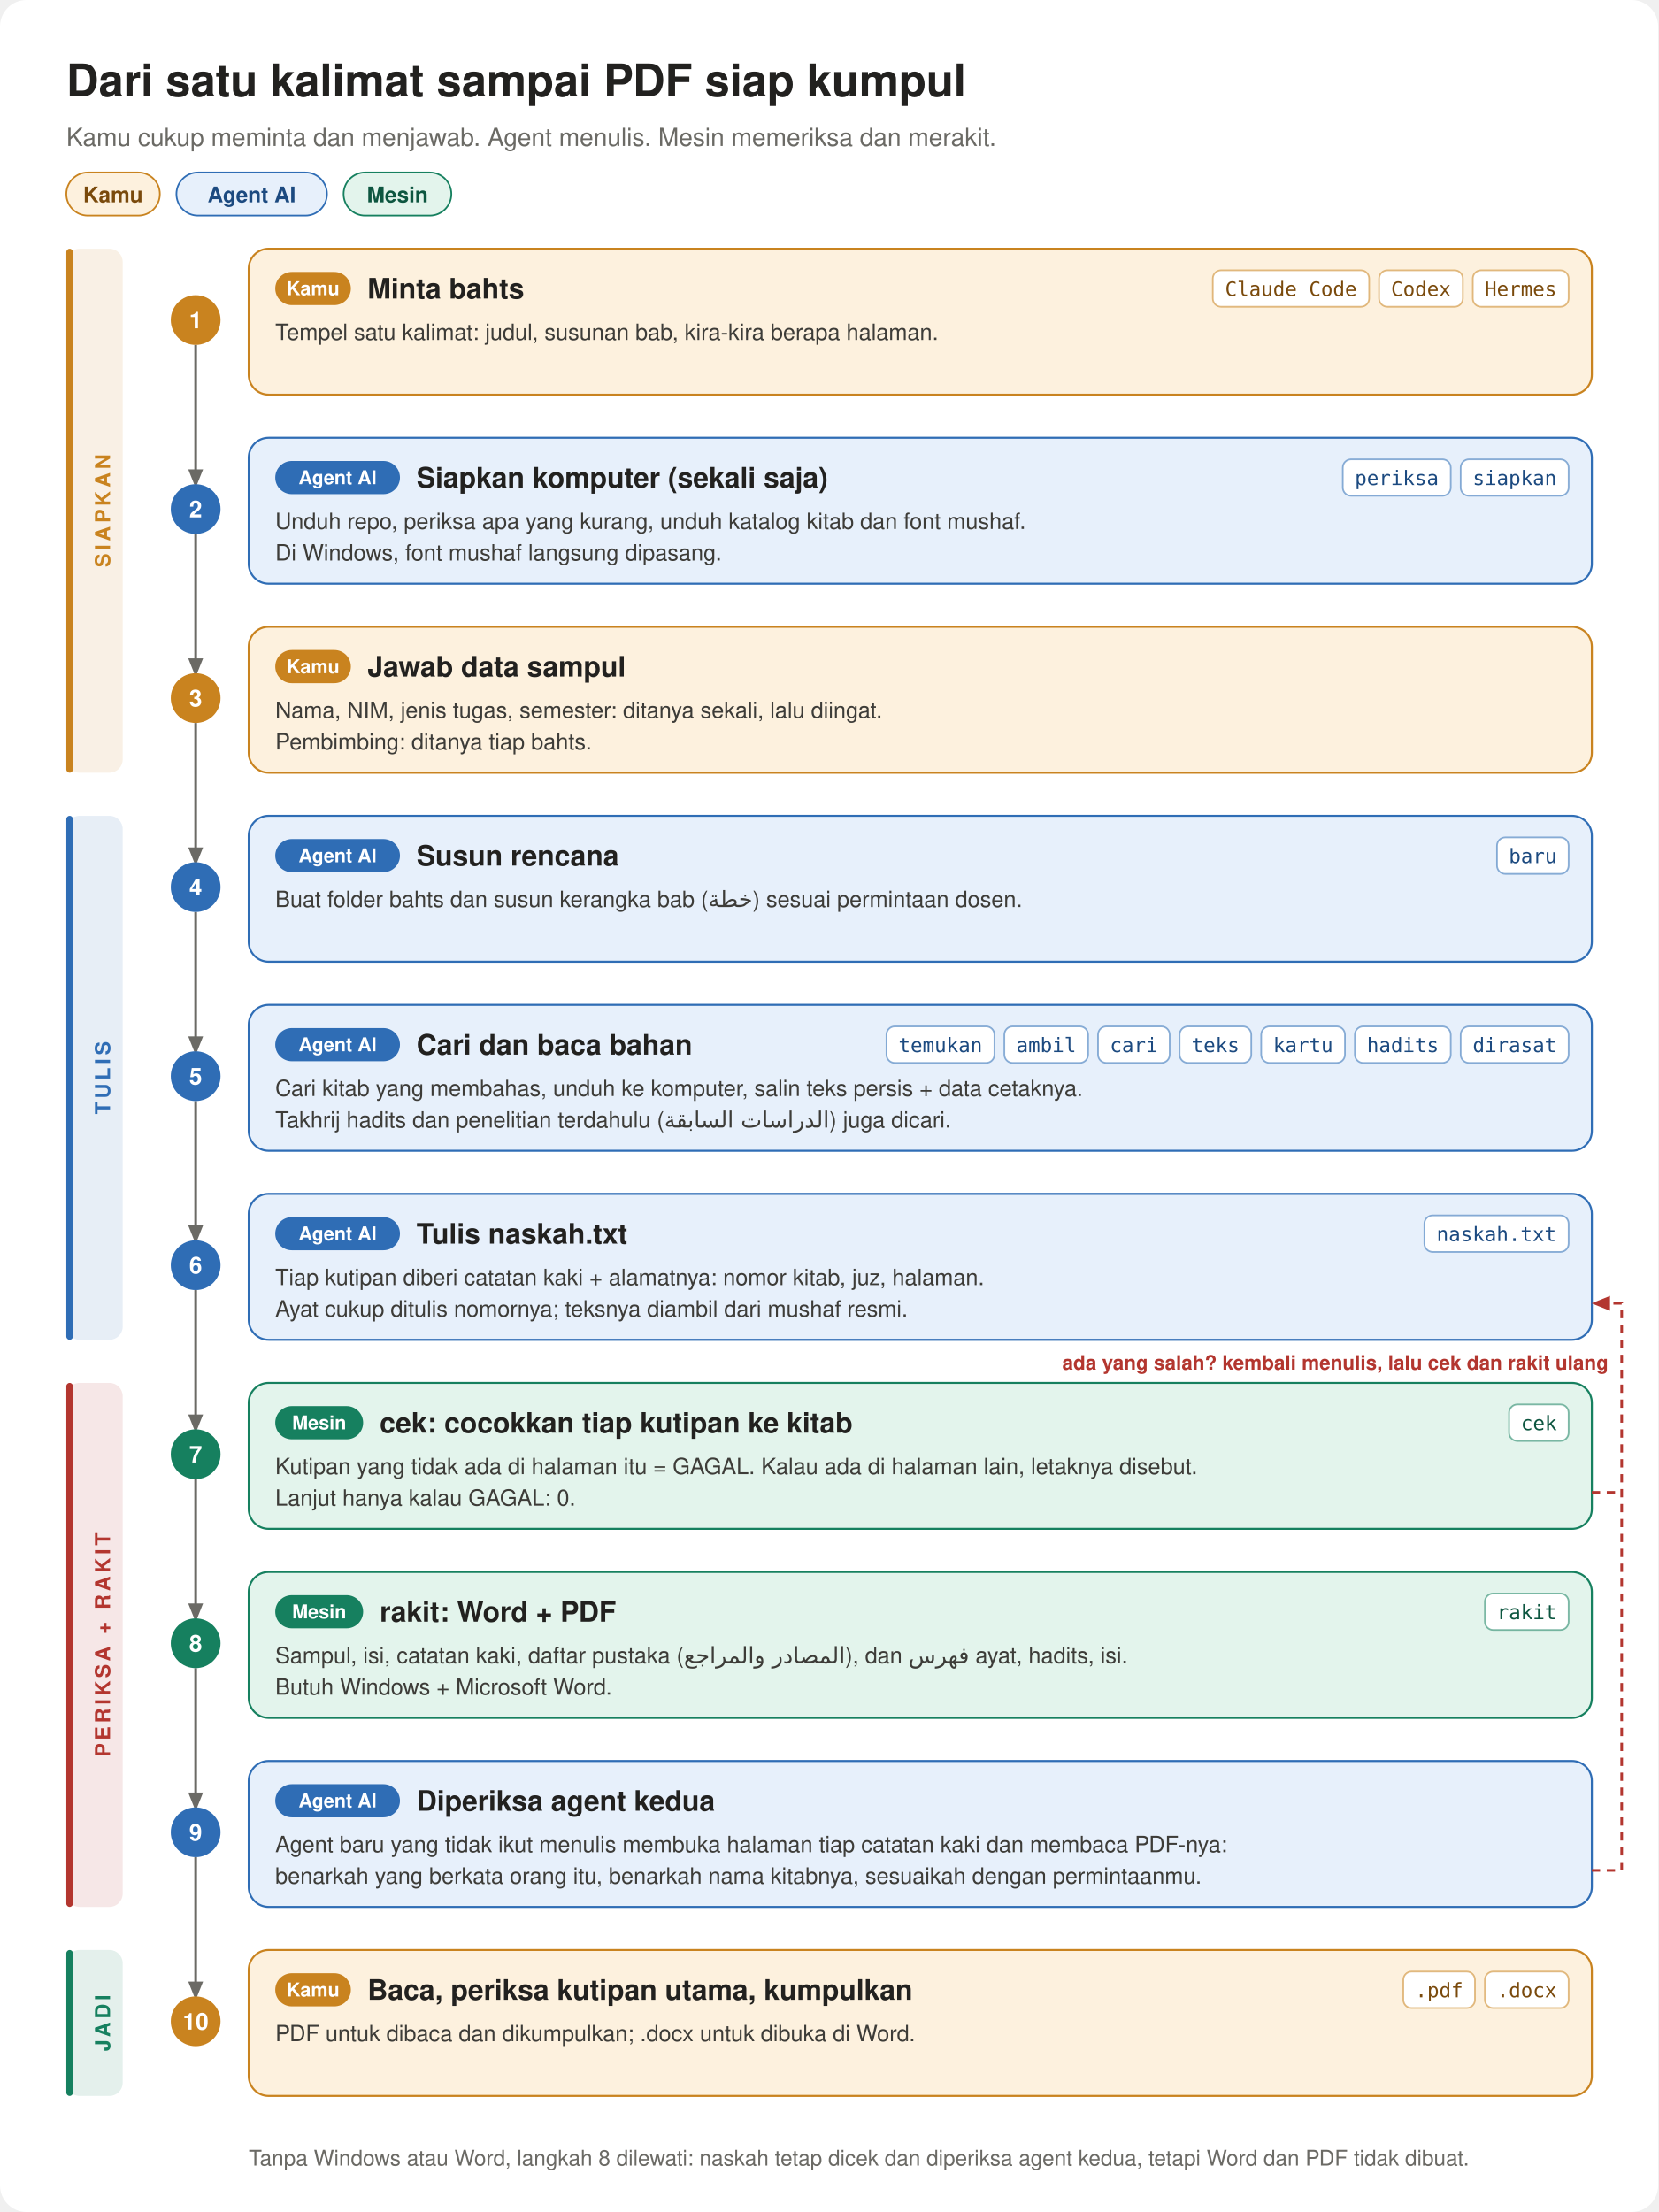
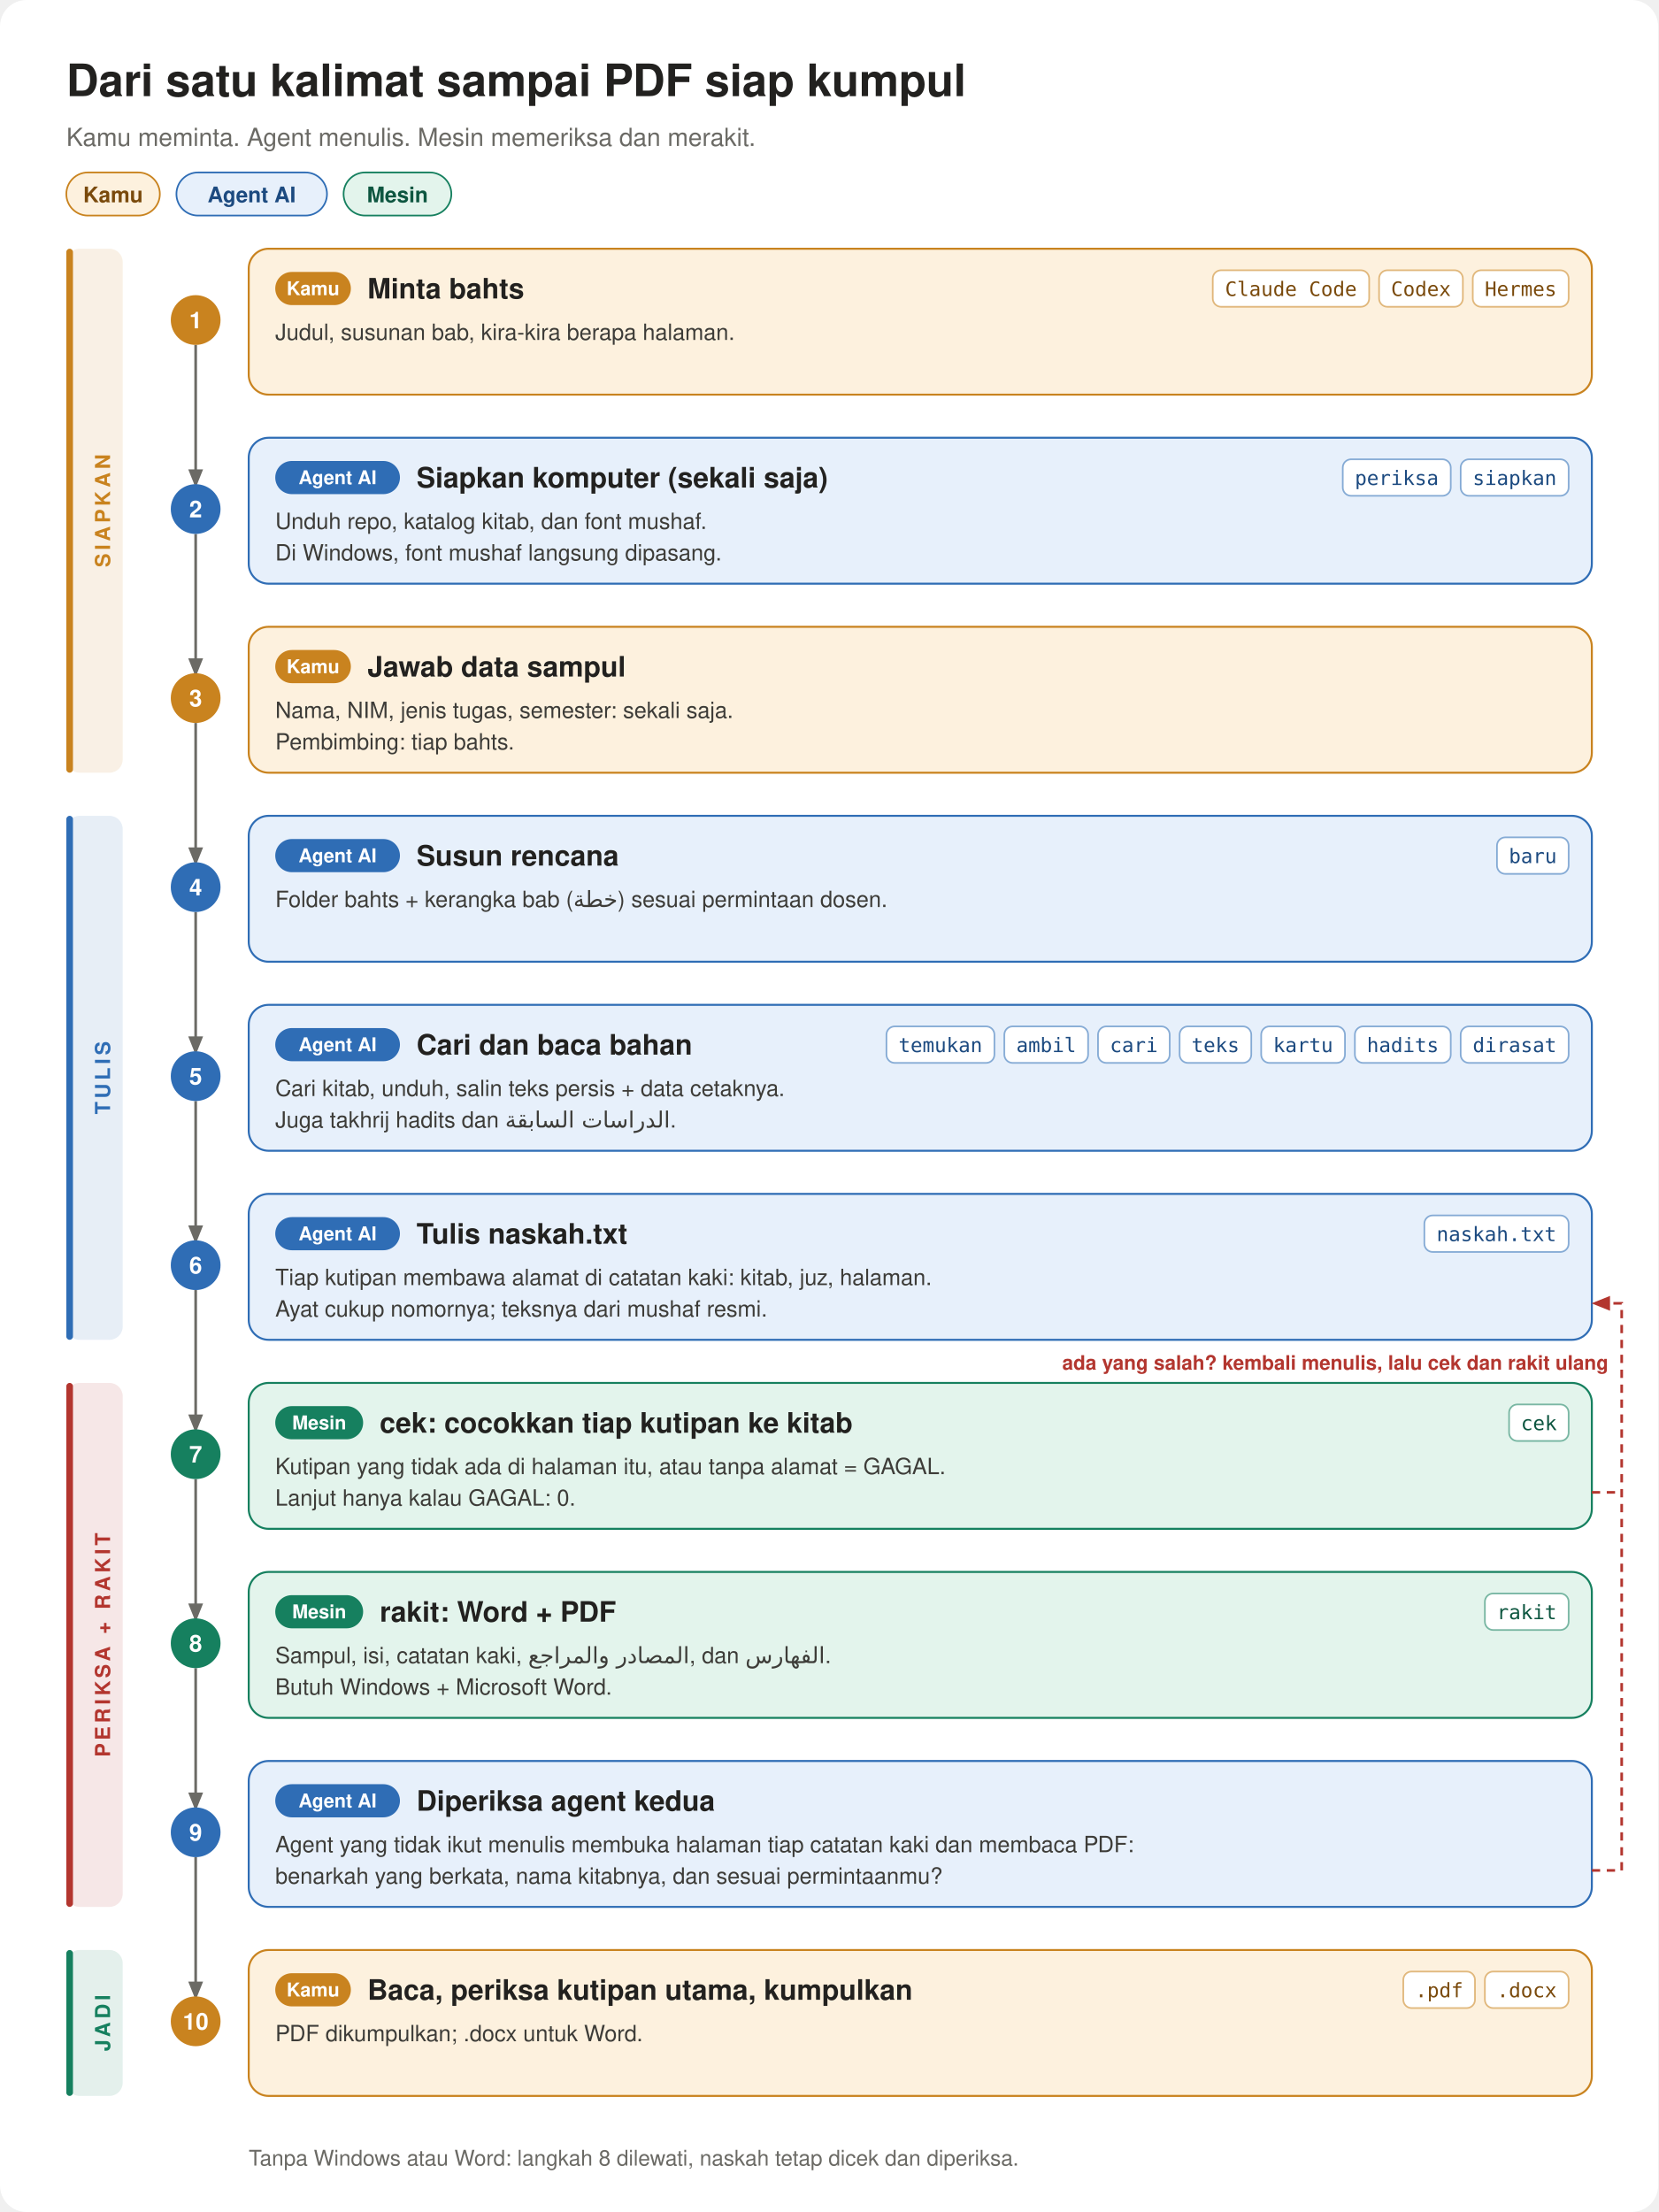
<svg xmlns="http://www.w3.org/2000/svg" viewBox="0 0 1000 1334" width="1000" height="1334" role="img" font-family="Segoe UI, Helvetica, Arial, sans-serif">
  <defs>
    <marker id="p" viewBox="0 0 10 10" refX="8" refY="5" markerWidth="7" markerHeight="7" orient="auto">
      <path d="M0 1L10 5L0 9z" fill="#6b6a65" />
    </marker>
    <marker id="pm" viewBox="0 0 10 10" refX="8" refY="5" markerWidth="7" markerHeight="7" orient="auto">
      <path d="M0 1L10 5L0 9z" fill="#b3362f" />
    </marker>
  </defs>
  <rect width="1000" height="1334" rx="16" fill="#ffffff" />
  <text x="40" y="58" font-size="27" font-weight="700" fill="#22211f">Dari satu kalimat sampai PDF siap kumpul</text>
-   <text x="40" y="88" font-size="15" fill="#6b6a65">Kamu cukup meminta dan menjawab. Agent menulis. Mesin memeriksa dan merakit.</text>
+   <text x="40" y="88" font-size="15" fill="#6b6a65">Kamu meminta. Agent menulis. Mesin memeriksa dan merakit.</text>
  <rect x="40" y="104" width="56.4" height="26" rx="13" fill="#fdf1de" stroke="#c9831f" />
  <text x="68.2" y="122" font-size="13" font-weight="600" text-anchor="middle" fill="#7a4a0c">Kamu</text>
  <rect x="106.4" y="104" width="90.8" height="26" rx="13" fill="#e7f0fb" stroke="#2f6db5" />
  <text x="151.8" y="122" font-size="13" font-weight="600" text-anchor="middle" fill="#1c4a80">Agent AI</text>
  <rect x="207.2" y="104" width="65.0" height="26" rx="13" fill="#e3f4ec" stroke="#16805f" />
  <text x="239.7" y="122" font-size="13" font-weight="600" text-anchor="middle" fill="#0d5640">Mesin</text>
  <rect x="40" y="150" width="34" height="316" rx="8" fill="#c9831f" opacity="0.12" />
  <rect x="40" y="150" width="4" height="316" rx="2" fill="#c9831f" />
  <text x="62" y="308.0" font-size="12.5" font-weight="700" letter-spacing="2" fill="#c9831f" text-anchor="middle" transform="rotate(-90 62 308.0)" dominant-baseline="middle">SIAPKAN</text>
  <rect x="40" y="492" width="34" height="316" rx="8" fill="#2f6db5" opacity="0.12" />
  <rect x="40" y="492" width="4" height="316" rx="2" fill="#2f6db5" />
  <text x="62" y="650.0" font-size="12.5" font-weight="700" letter-spacing="2" fill="#2f6db5" text-anchor="middle" transform="rotate(-90 62 650.0)" dominant-baseline="middle">TULIS</text>
  <rect x="40" y="834" width="34" height="316" rx="8" fill="#b3362f" opacity="0.12" />
  <rect x="40" y="834" width="4" height="316" rx="2" fill="#b3362f" />
  <text x="62" y="992.0" font-size="12.5" font-weight="700" letter-spacing="2" fill="#b3362f" text-anchor="middle" transform="rotate(-90 62 992.0)" dominant-baseline="middle">PERIKSA + RAKIT</text>
  <rect x="40" y="1176" width="34" height="88" rx="8" fill="#16805f" opacity="0.12" />
  <rect x="40" y="1176" width="4" height="88" rx="2" fill="#16805f" />
  <text x="62" y="1220.0" font-size="12.5" font-weight="700" letter-spacing="2" fill="#16805f" text-anchor="middle" transform="rotate(-90 62 1220.0)" dominant-baseline="middle">JADI</text>
  <path d="M118 208V292" stroke="#6b6a65" stroke-width="1.6" fill="none" marker-end="url(#p)" />
  <path d="M118 322V406" stroke="#6b6a65" stroke-width="1.6" fill="none" marker-end="url(#p)" />
  <path d="M118 436V520" stroke="#6b6a65" stroke-width="1.6" fill="none" marker-end="url(#p)" />
  <path d="M118 550V634" stroke="#6b6a65" stroke-width="1.6" fill="none" marker-end="url(#p)" />
  <path d="M118 664V748" stroke="#6b6a65" stroke-width="1.6" fill="none" marker-end="url(#p)" />
  <path d="M118 778V862" stroke="#6b6a65" stroke-width="1.6" fill="none" marker-end="url(#p)" />
  <path d="M118 892V976" stroke="#6b6a65" stroke-width="1.6" fill="none" marker-end="url(#p)" />
  <path d="M118 1006V1090" stroke="#6b6a65" stroke-width="1.6" fill="none" marker-end="url(#p)" />
  <path d="M118 1120V1204" stroke="#6b6a65" stroke-width="1.6" fill="none" marker-end="url(#p)" />
  <circle cx="118" cy="193" r="15" fill="#c9831f" />
  <text x="118" y="198" font-size="14" font-weight="700" fill="#fff" text-anchor="middle">1</text>
  <rect x="150" y="150" width="810" height="88" rx="12" fill="#fdf1de" stroke="#c9831f" stroke-width="1.2" />
  <rect x="166" y="164" width="45.6" height="20" rx="10" fill="#c9831f" />
  <text x="188.8" y="178" font-size="11.5" font-weight="700" fill="#fff" text-anchor="middle">Kamu</text>
  <text x="221.6" y="180" font-size="17" font-weight="700" fill="#22211f">Minta bahts</text>
-   <text x="166" y="205" font-size="13.5" fill="#3d3c38">Tempel satu kalimat: judul, susunan bab, kira-kira berapa halaman.</text>
+   <text x="166" y="205" font-size="13.5" fill="#3d3c38">Judul, susunan bab, kira-kira berapa halaman.</text>
  <rect x="888.2" y="163" width="57.8" height="22" rx="5" fill="#ffffff" stroke="#c9831f" stroke-opacity="0.55" />
  <text x="917.1" y="178.5" font-size="12" font-family="Consolas, Menlo, monospace" fill="#7a4a0c" text-anchor="middle">Hermes</text>
  <rect x="831.7" y="163" width="50.5" height="22" rx="5" fill="#ffffff" stroke="#c9831f" stroke-opacity="0.55" />
  <text x="856.95" y="178.5" font-size="12" font-family="Consolas, Menlo, monospace" fill="#7a4a0c" text-anchor="middle">Codex</text>
  <rect x="731.4" y="163" width="94.3" height="22" rx="5" fill="#ffffff" stroke="#c9831f" stroke-opacity="0.55" />
  <text x="778.55" y="178.5" font-size="12" font-family="Consolas, Menlo, monospace" fill="#7a4a0c" text-anchor="middle">Claude Code</text>
  <circle cx="118" cy="307" r="15" fill="#2f6db5" />
  <text x="118" y="312" font-size="14" font-weight="700" fill="#fff" text-anchor="middle">2</text>
  <rect x="150" y="264" width="810" height="88" rx="12" fill="#e7f0fb" stroke="#2f6db5" stroke-width="1.2" />
  <rect x="166" y="278" width="75.2" height="20" rx="10" fill="#2f6db5" />
  <text x="203.6" y="292" font-size="11.5" font-weight="700" fill="#fff" text-anchor="middle">Agent AI</text>
  <text x="251.2" y="294" font-size="17" font-weight="700" fill="#22211f">Siapkan komputer (sekali saja)</text>
-   <text x="166" y="319" font-size="13.5" fill="#3d3c38">Unduh repo, periksa apa yang kurang, unduh katalog kitab dan font mushaf.</text>
+   <text x="166" y="319" font-size="13.5" fill="#3d3c38">Unduh repo, katalog kitab, dan font mushaf.</text>
  <text x="166" y="338" font-size="13.5" fill="#3d3c38">Di Windows, font mushaf langsung dipasang.</text>
  <rect x="880.9" y="277" width="65.1" height="22" rx="5" fill="#ffffff" stroke="#2f6db5" stroke-opacity="0.55" />
  <text x="913.45" y="292.5" font-size="12" font-family="Consolas, Menlo, monospace" fill="#1c4a80" text-anchor="middle">siapkan</text>
  <rect x="809.8" y="277" width="65.1" height="22" rx="5" fill="#ffffff" stroke="#2f6db5" stroke-opacity="0.55" />
  <text x="842.35" y="292.5" font-size="12" font-family="Consolas, Menlo, monospace" fill="#1c4a80" text-anchor="middle">periksa</text>
  <circle cx="118" cy="421" r="15" fill="#c9831f" />
  <text x="118" y="426" font-size="14" font-weight="700" fill="#fff" text-anchor="middle">3</text>
  <rect x="150" y="378" width="810" height="88" rx="12" fill="#fdf1de" stroke="#c9831f" stroke-width="1.2" />
  <rect x="166" y="392" width="45.6" height="20" rx="10" fill="#c9831f" />
  <text x="188.8" y="406" font-size="11.5" font-weight="700" fill="#fff" text-anchor="middle">Kamu</text>
  <text x="221.6" y="408" font-size="17" font-weight="700" fill="#22211f">Jawab data sampul</text>
-   <text x="166" y="433" font-size="13.5" fill="#3d3c38">Nama, NIM, jenis tugas, semester: ditanya sekali, lalu diingat.</text>
-   <text x="166" y="452" font-size="13.5" fill="#3d3c38">Pembimbing: ditanya tiap bahts.</text>
+   <text x="166" y="433" font-size="13.5" fill="#3d3c38">Nama, NIM, jenis tugas, semester: sekali saja.</text>
+   <text x="166" y="452" font-size="13.5" fill="#3d3c38">Pembimbing: tiap bahts.</text>
  <circle cx="118" cy="535" r="15" fill="#2f6db5" />
  <text x="118" y="540" font-size="14" font-weight="700" fill="#fff" text-anchor="middle">4</text>
  <rect x="150" y="492" width="810" height="88" rx="12" fill="#e7f0fb" stroke="#2f6db5" stroke-width="1.2" />
  <rect x="166" y="506" width="75.2" height="20" rx="10" fill="#2f6db5" />
  <text x="203.6" y="520" font-size="11.5" font-weight="700" fill="#fff" text-anchor="middle">Agent AI</text>
  <text x="251.2" y="522" font-size="17" font-weight="700" fill="#22211f">Susun rencana</text>
-   <text x="166" y="547" font-size="13.5" fill="#3d3c38">Buat folder bahts dan susun kerangka bab (خطة) sesuai permintaan dosen.</text>
+   <text x="166" y="547" font-size="13.5" fill="#3d3c38">Folder bahts + kerangka bab (خطة) sesuai permintaan dosen.</text>
  <rect x="902.8" y="505" width="43.2" height="22" rx="5" fill="#ffffff" stroke="#2f6db5" stroke-opacity="0.55" />
  <text x="924.4" y="520.5" font-size="12" font-family="Consolas, Menlo, monospace" fill="#1c4a80" text-anchor="middle">baru</text>
  <circle cx="118" cy="649" r="15" fill="#2f6db5" />
  <text x="118" y="654" font-size="14" font-weight="700" fill="#fff" text-anchor="middle">5</text>
  <rect x="150" y="606" width="810" height="88" rx="12" fill="#e7f0fb" stroke="#2f6db5" stroke-width="1.2" />
  <rect x="166" y="620" width="75.2" height="20" rx="10" fill="#2f6db5" />
  <text x="203.6" y="634" font-size="11.5" font-weight="700" fill="#fff" text-anchor="middle">Agent AI</text>
  <text x="251.2" y="636" font-size="17" font-weight="700" fill="#22211f">Cari dan baca bahan</text>
-   <text x="166" y="661" font-size="13.5" fill="#3d3c38">Cari kitab yang membahas, unduh ke komputer, salin teks persis + data cetaknya.</text>
-   <text x="166" y="680" font-size="13.5" fill="#3d3c38">Takhrij hadits dan penelitian terdahulu (الدراسات السابقة) juga dicari.</text>
+   <text x="166" y="661" font-size="13.5" fill="#3d3c38">Cari kitab, unduh, salin teks persis + data cetaknya.</text>
+   <text x="166" y="680" font-size="13.5" fill="#3d3c38">Juga takhrij hadits dan الدراسات السابقة.</text>
  <rect x="880.9" y="619" width="65.1" height="22" rx="5" fill="#ffffff" stroke="#2f6db5" stroke-opacity="0.55" />
  <text x="913.45" y="634.5" font-size="12" font-family="Consolas, Menlo, monospace" fill="#1c4a80" text-anchor="middle">dirasat</text>
  <rect x="817.1" y="619" width="57.8" height="22" rx="5" fill="#ffffff" stroke="#2f6db5" stroke-opacity="0.55" />
  <text x="846.0" y="634.5" font-size="12" font-family="Consolas, Menlo, monospace" fill="#1c4a80" text-anchor="middle">hadits</text>
  <rect x="760.6" y="619" width="50.5" height="22" rx="5" fill="#ffffff" stroke="#2f6db5" stroke-opacity="0.55" />
  <text x="785.85" y="634.5" font-size="12" font-family="Consolas, Menlo, monospace" fill="#1c4a80" text-anchor="middle">kartu</text>
  <rect x="711.4" y="619" width="43.2" height="22" rx="5" fill="#ffffff" stroke="#2f6db5" stroke-opacity="0.55" />
  <text x="733.0" y="634.5" font-size="12" font-family="Consolas, Menlo, monospace" fill="#1c4a80" text-anchor="middle">teks</text>
  <rect x="662.2" y="619" width="43.2" height="22" rx="5" fill="#ffffff" stroke="#2f6db5" stroke-opacity="0.55" />
  <text x="683.8" y="634.5" font-size="12" font-family="Consolas, Menlo, monospace" fill="#1c4a80" text-anchor="middle">cari</text>
  <rect x="605.7" y="619" width="50.5" height="22" rx="5" fill="#ffffff" stroke="#2f6db5" stroke-opacity="0.55" />
  <text x="630.95" y="634.5" font-size="12" font-family="Consolas, Menlo, monospace" fill="#1c4a80" text-anchor="middle">ambil</text>
  <rect x="534.6" y="619" width="65.1" height="22" rx="5" fill="#ffffff" stroke="#2f6db5" stroke-opacity="0.55" />
  <text x="567.15" y="634.5" font-size="12" font-family="Consolas, Menlo, monospace" fill="#1c4a80" text-anchor="middle">temukan</text>
  <circle cx="118" cy="763" r="15" fill="#2f6db5" />
  <text x="118" y="768" font-size="14" font-weight="700" fill="#fff" text-anchor="middle">6</text>
  <rect x="150" y="720" width="810" height="88" rx="12" fill="#e7f0fb" stroke="#2f6db5" stroke-width="1.2" />
  <rect x="166" y="734" width="75.2" height="20" rx="10" fill="#2f6db5" />
  <text x="203.6" y="748" font-size="11.5" font-weight="700" fill="#fff" text-anchor="middle">Agent AI</text>
  <text x="251.2" y="750" font-size="17" font-weight="700" fill="#22211f">Tulis naskah.txt</text>
-   <text x="166" y="775" font-size="13.5" fill="#3d3c38">Tiap kutipan diberi catatan kaki + alamatnya: nomor kitab, juz, halaman.</text>
-   <text x="166" y="794" font-size="13.5" fill="#3d3c38">Ayat cukup ditulis nomornya; teksnya diambil dari mushaf resmi.</text>
+   <text x="166" y="775" font-size="13.5" fill="#3d3c38">Tiap kutipan membawa alamat di catatan kaki: kitab, juz, halaman.</text>
+   <text x="166" y="794" font-size="13.5" fill="#3d3c38">Ayat cukup nomornya; teksnya dari mushaf resmi.</text>
  <rect x="859.0" y="733" width="87.0" height="22" rx="5" fill="#ffffff" stroke="#2f6db5" stroke-opacity="0.55" />
  <text x="902.5" y="748.5" font-size="12" font-family="Consolas, Menlo, monospace" fill="#1c4a80" text-anchor="middle">naskah.txt</text>
  <circle cx="118" cy="877" r="15" fill="#16805f" />
  <text x="118" y="882" font-size="14" font-weight="700" fill="#fff" text-anchor="middle">7</text>
  <rect x="150" y="834" width="810" height="88" rx="12" fill="#e3f4ec" stroke="#16805f" stroke-width="1.2" />
  <rect x="166" y="848" width="53.0" height="20" rx="10" fill="#16805f" />
  <text x="192.5" y="862" font-size="11.5" font-weight="700" fill="#fff" text-anchor="middle">Mesin</text>
  <text x="229.0" y="864" font-size="17" font-weight="700" fill="#22211f">cek: cocokkan tiap kutipan ke kitab</text>
-   <text x="166" y="889" font-size="13.5" fill="#3d3c38">Kutipan yang tidak ada di halaman itu = GAGAL. Kalau ada di halaman lain, letaknya disebut.</text>
+   <text x="166" y="889" font-size="13.5" fill="#3d3c38">Kutipan yang tidak ada di halaman itu, atau tanpa alamat = GAGAL.</text>
  <text x="166" y="908" font-size="13.5" fill="#3d3c38">Lanjut hanya kalau GAGAL: 0.</text>
  <rect x="910.1" y="847" width="35.9" height="22" rx="5" fill="#ffffff" stroke="#16805f" stroke-opacity="0.55" />
  <text x="928.05" y="862.5" font-size="12" font-family="Consolas, Menlo, monospace" fill="#0d5640" text-anchor="middle">cek</text>
  <circle cx="118" cy="991" r="15" fill="#16805f" />
  <text x="118" y="996" font-size="14" font-weight="700" fill="#fff" text-anchor="middle">8</text>
  <rect x="150" y="948" width="810" height="88" rx="12" fill="#e3f4ec" stroke="#16805f" stroke-width="1.2" />
  <rect x="166" y="962" width="53.0" height="20" rx="10" fill="#16805f" />
  <text x="192.5" y="976" font-size="11.5" font-weight="700" fill="#fff" text-anchor="middle">Mesin</text>
  <text x="229.0" y="978" font-size="17" font-weight="700" fill="#22211f">rakit: Word + PDF</text>
-   <text x="166" y="1003" font-size="13.5" fill="#3d3c38">Sampul, isi, catatan kaki, daftar pustaka (المصادر والمراجع), dan فهرس ayat, hadits, isi.</text>
+   <text x="166" y="1003" font-size="13.5" fill="#3d3c38">Sampul, isi, catatan kaki, المصادر والمراجع, dan الفهارس.</text>
  <text x="166" y="1022" font-size="13.5" fill="#3d3c38">Butuh Windows + Microsoft Word.</text>
  <rect x="895.5" y="961" width="50.5" height="22" rx="5" fill="#ffffff" stroke="#16805f" stroke-opacity="0.55" />
  <text x="920.75" y="976.5" font-size="12" font-family="Consolas, Menlo, monospace" fill="#0d5640" text-anchor="middle">rakit</text>
  <circle cx="118" cy="1105" r="15" fill="#2f6db5" />
  <text x="118" y="1110" font-size="14" font-weight="700" fill="#fff" text-anchor="middle">9</text>
  <rect x="150" y="1062" width="810" height="88" rx="12" fill="#e7f0fb" stroke="#2f6db5" stroke-width="1.2" />
  <rect x="166" y="1076" width="75.2" height="20" rx="10" fill="#2f6db5" />
  <text x="203.6" y="1090" font-size="11.5" font-weight="700" fill="#fff" text-anchor="middle">Agent AI</text>
  <text x="251.2" y="1092" font-size="17" font-weight="700" fill="#22211f">Diperiksa agent kedua</text>
-   <text x="166" y="1117" font-size="13.5" fill="#3d3c38">Agent baru yang tidak ikut menulis membuka halaman tiap catatan kaki dan membaca PDF-nya:</text>
-   <text x="166" y="1136" font-size="13.5" fill="#3d3c38">benarkah yang berkata orang itu, benarkah nama kitabnya, sesuaikah dengan permintaanmu.</text>
+   <text x="166" y="1117" font-size="13.5" fill="#3d3c38">Agent yang tidak ikut menulis membuka halaman tiap catatan kaki dan membaca PDF:</text>
+   <text x="166" y="1136" font-size="13.5" fill="#3d3c38">benarkah yang berkata, nama kitabnya, dan sesuai permintaanmu?</text>
  <circle cx="118" cy="1219" r="15" fill="#c9831f" />
  <text x="118" y="1224" font-size="14" font-weight="700" fill="#fff" text-anchor="middle">10</text>
  <rect x="150" y="1176" width="810" height="88" rx="12" fill="#fdf1de" stroke="#c9831f" stroke-width="1.2" />
  <rect x="166" y="1190" width="45.6" height="20" rx="10" fill="#c9831f" />
  <text x="188.8" y="1204" font-size="11.5" font-weight="700" fill="#fff" text-anchor="middle">Kamu</text>
  <text x="221.6" y="1206" font-size="17" font-weight="700" fill="#22211f">Baca, periksa kutipan utama, kumpulkan</text>
-   <text x="166" y="1231" font-size="13.5" fill="#3d3c38">PDF untuk dibaca dan dikumpulkan; .docx untuk dibuka di Word.</text>
+   <text x="166" y="1231" font-size="13.5" fill="#3d3c38">PDF dikumpulkan; .docx untuk Word.</text>
  <rect x="895.5" y="1189" width="50.5" height="22" rx="5" fill="#ffffff" stroke="#c9831f" stroke-opacity="0.55" />
  <text x="920.75" y="1204.5" font-size="12" font-family="Consolas, Menlo, monospace" fill="#7a4a0c" text-anchor="middle">.docx</text>
  <rect x="846.3" y="1189" width="43.2" height="22" rx="5" fill="#ffffff" stroke="#c9831f" stroke-opacity="0.55" />
  <text x="867.9" y="1204.5" font-size="12" font-family="Consolas, Menlo, monospace" fill="#7a4a0c" text-anchor="middle">.pdf</text>
  <path d="M960 900H978" stroke="#b3362f" stroke-width="1.6" fill="none" stroke-dasharray="5 4" />
  <path d="M960 1128H978" stroke="#b3362f" stroke-width="1.6" fill="none" stroke-dasharray="5 4" />
  <path d="M978 1128V786H962" stroke="#b3362f" stroke-width="1.6" fill="none" stroke-dasharray="5 4" marker-end="url(#pm)" />
  <text x="970" y="826" font-size="12" font-weight="700" fill="#b3362f" text-anchor="end">ada yang salah? kembali menulis, lalu cek dan rakit ulang</text>
-   <text x="150" y="1306" font-size="13" fill="#6b6a65">Tanpa Windows atau Word, langkah 8 dilewati: naskah tetap dicek dan diperiksa agent kedua, tetapi Word dan PDF tidak dibuat.</text>
+   <text x="150" y="1306" font-size="13" fill="#6b6a65">Tanpa Windows atau Word: langkah 8 dilewati, naskah tetap dicek dan diperiksa.</text>
</svg>
